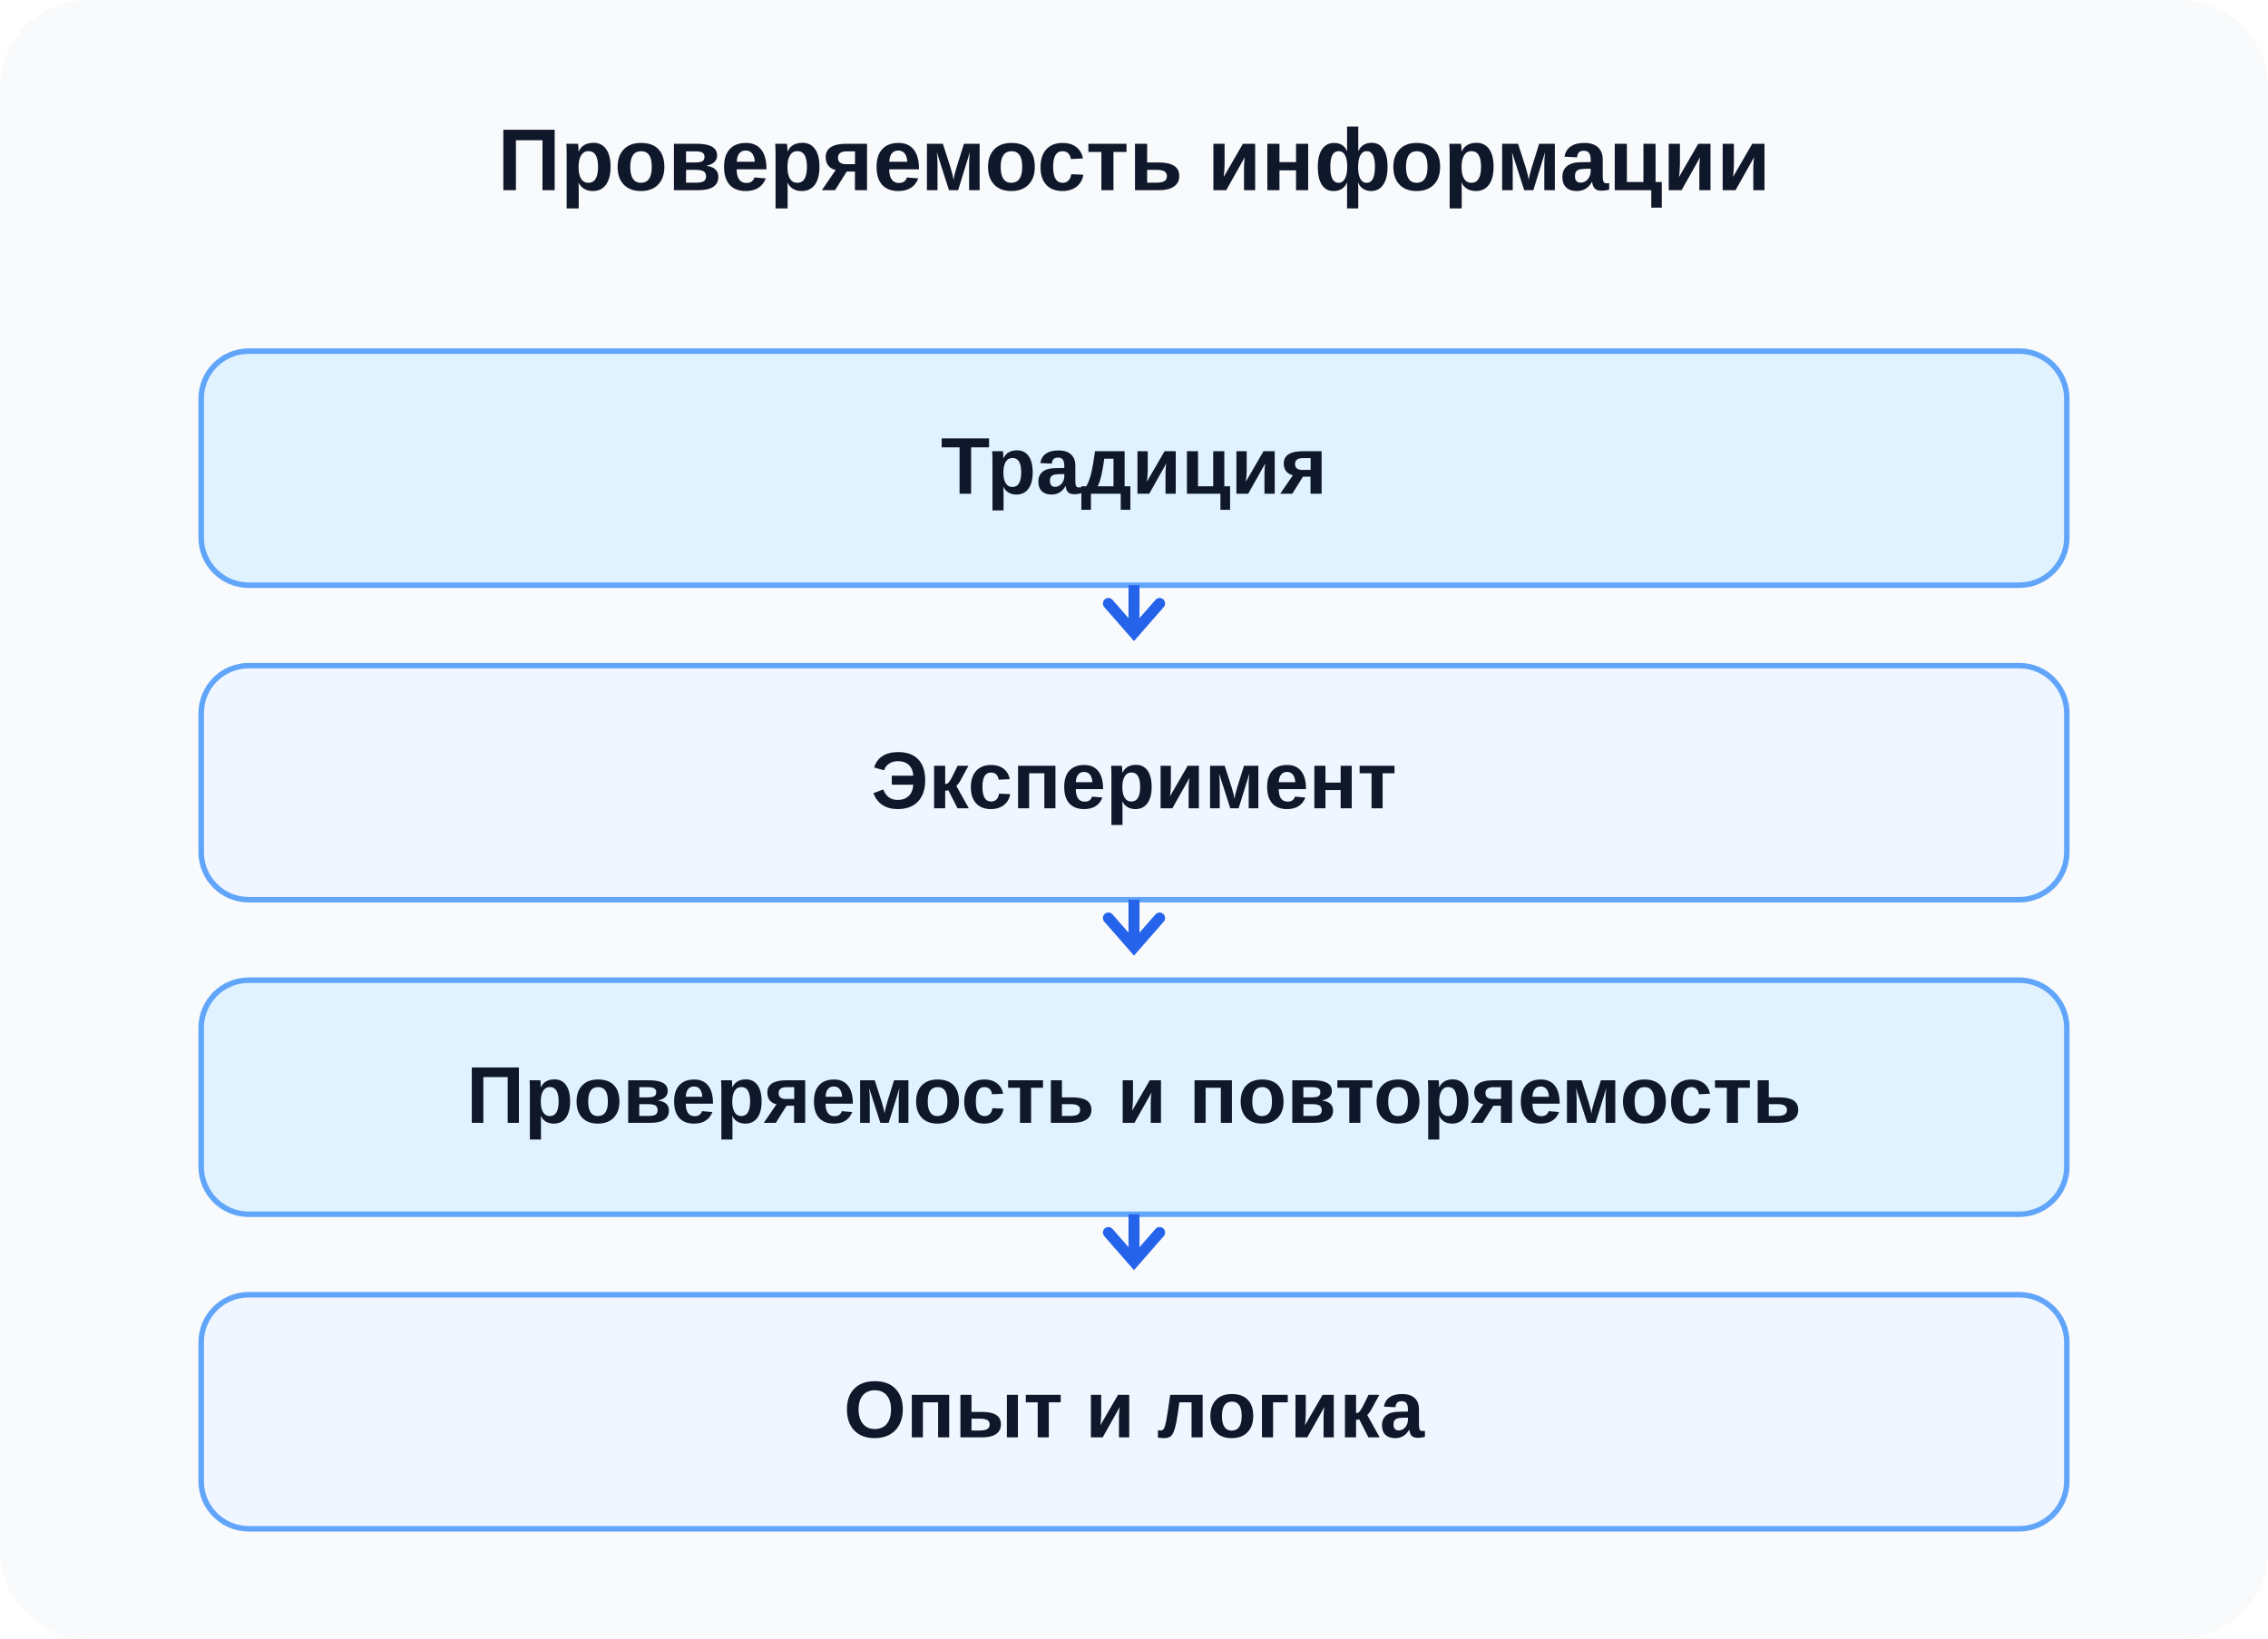
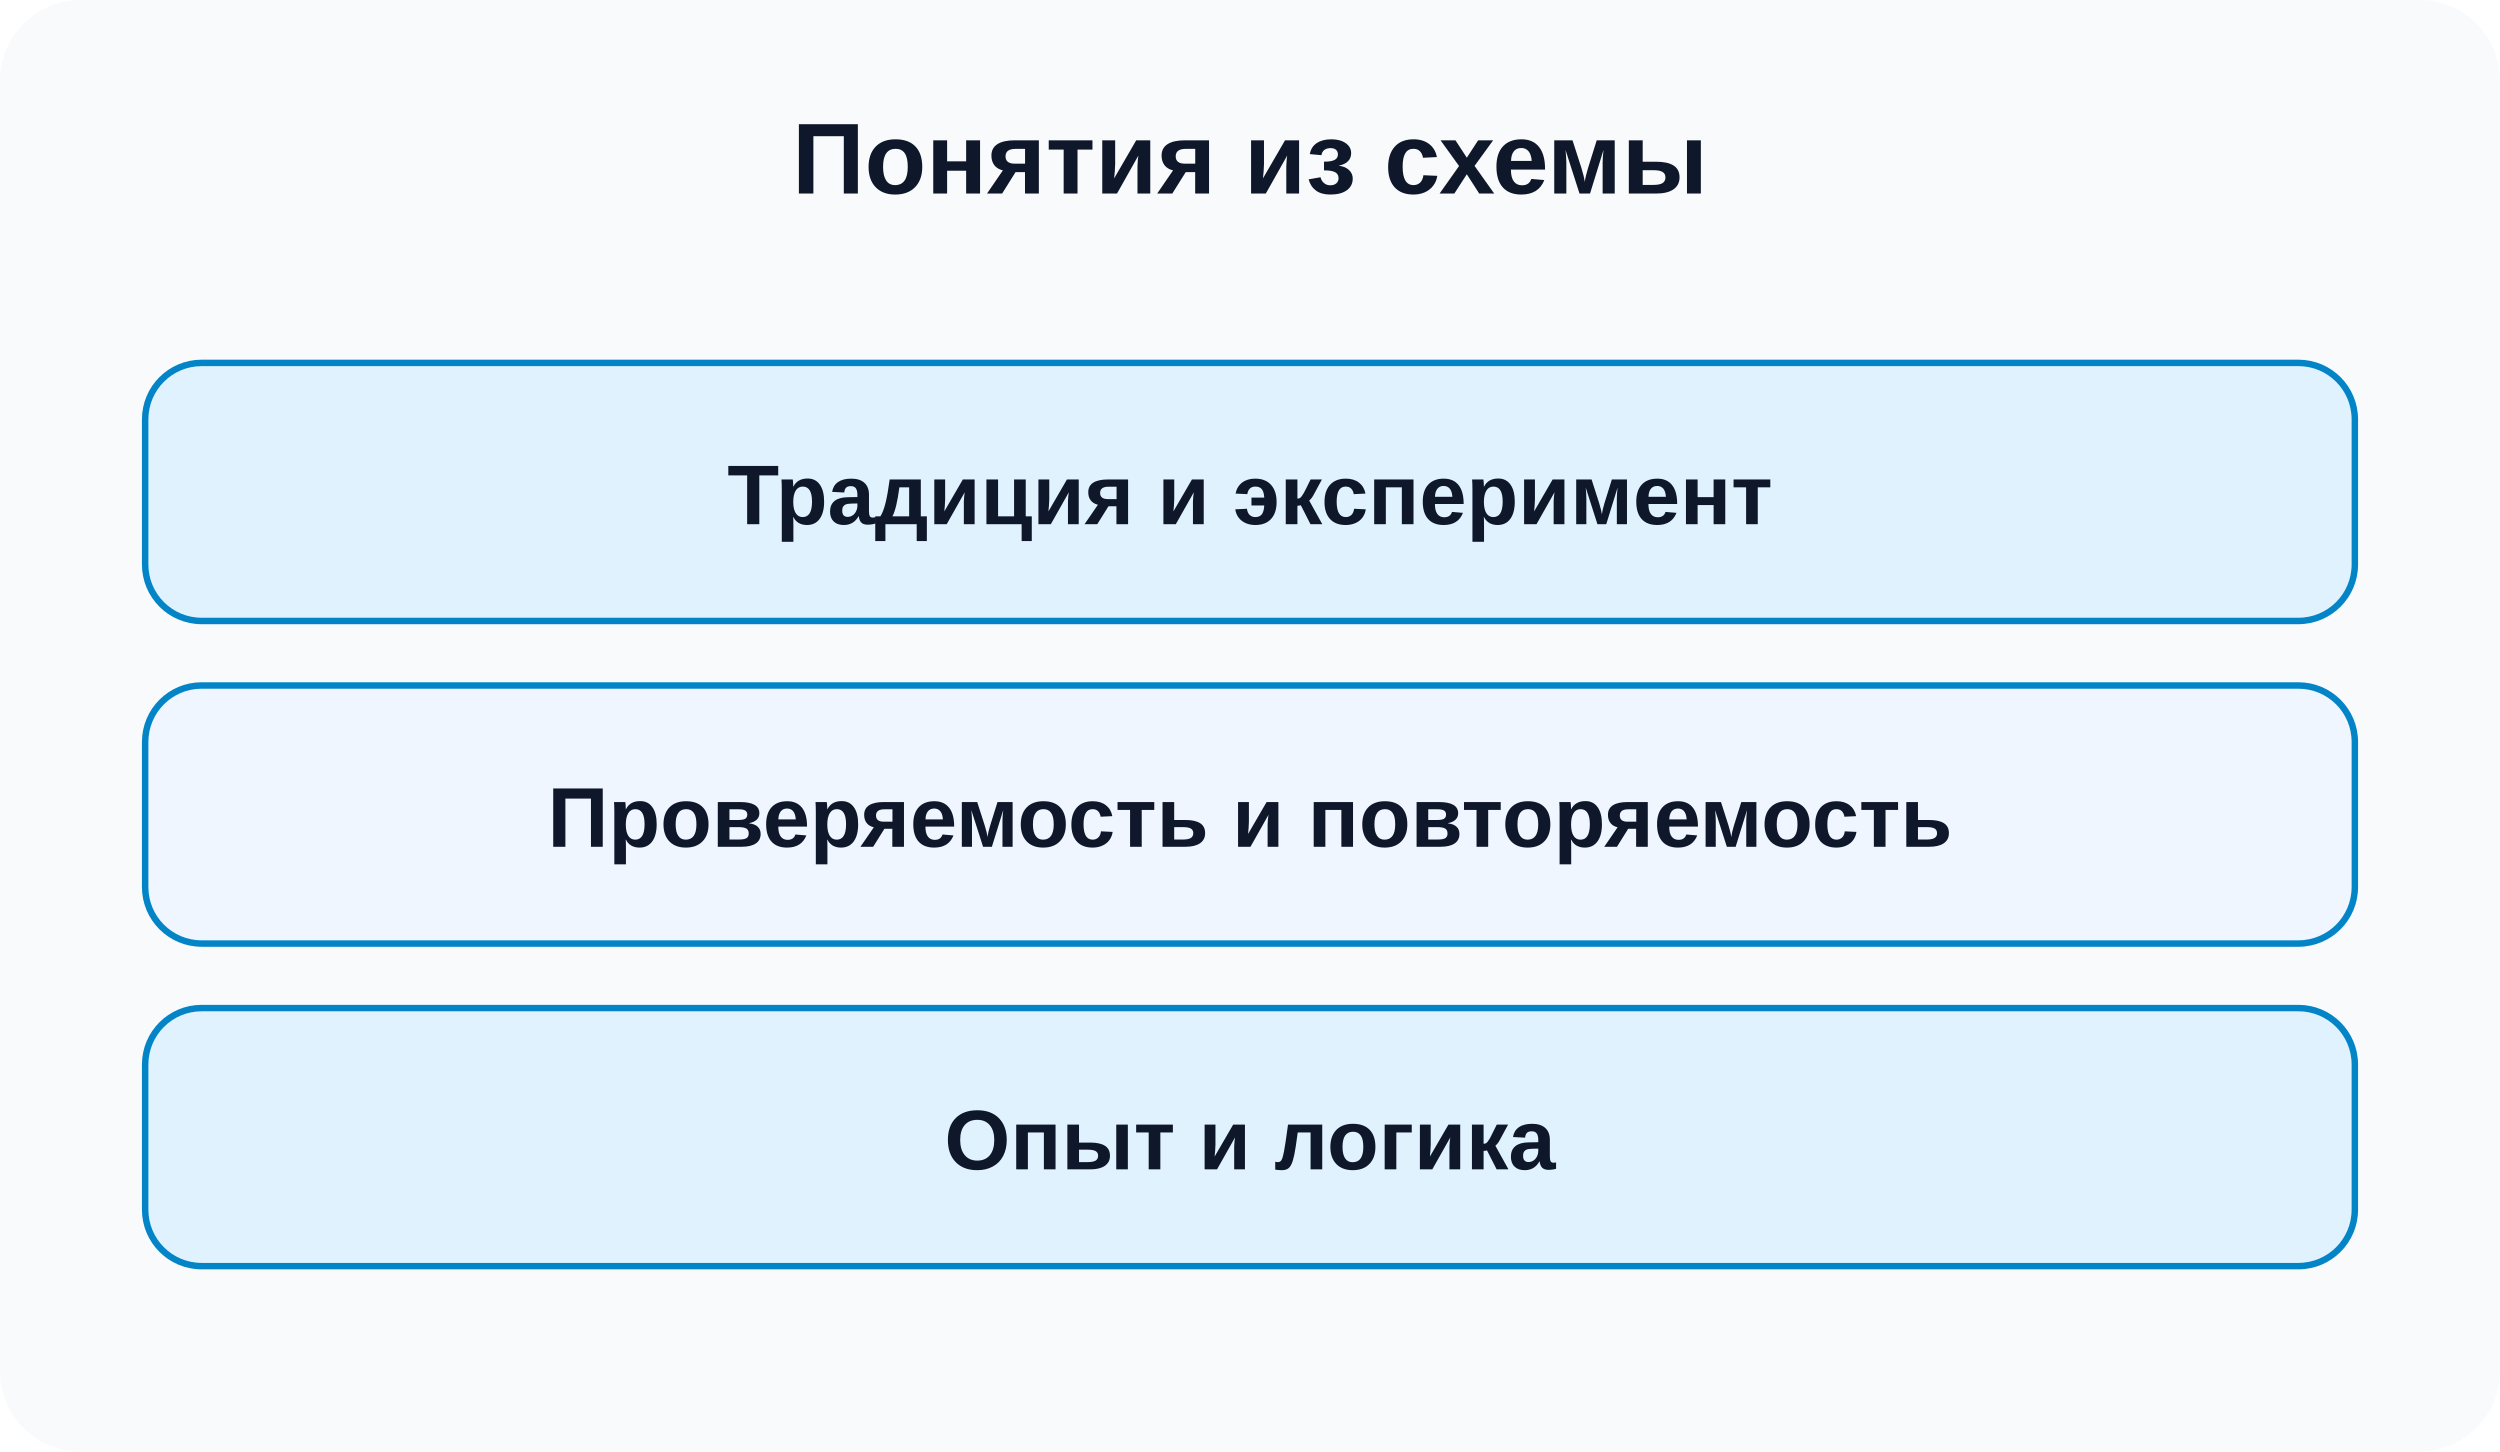
- <svg xmlns="http://www.w3.org/2000/svg" width="620" height="448" viewBox="0 0 620 448" role="img" aria-labelledby="title desc">
-   <rect width="620" height="448" rx="24" fill="#f8fafc" />
-   <text x="310" y="52" text-anchor="middle" font-family="Arial,DejaVu Sans,sans-serif" font-size="24" font-weight="700" fill="#0f172a">Проверяемость информации</text>
-   <rect x="55" y="96" width="510" height="64" rx="13" fill="#e0f2fe" stroke="#60a5fa" stroke-width="1.5" />
-   <text x="310" y="135" text-anchor="middle" font-family="Arial,DejaVu Sans,sans-serif" font-size="22" font-weight="600" fill="#0f172a">Традиция</text>
-   <path d="M310 160 V172" fill="none" stroke="#2563eb" stroke-width="3" />
-   <path d="M303 165 L310 173 L317 165" fill="none" stroke="#2563eb" stroke-width="3" stroke-linecap="round" />
-   <rect x="55" y="182" width="510" height="64" rx="13" fill="#eff6ff" stroke="#60a5fa" stroke-width="1.5" />
-   <text x="310" y="221" text-anchor="middle" font-family="Arial,DejaVu Sans,sans-serif" font-size="22" font-weight="600" fill="#0f172a">Эксперимент</text>
-   <path d="M310 246 V258" fill="none" stroke="#2563eb" stroke-width="3" />
-   <path d="M303 251 L310 259 L317 251" fill="none" stroke="#2563eb" stroke-width="3" stroke-linecap="round" />
-   <rect x="55" y="268" width="510" height="64" rx="13" fill="#e0f2fe" stroke="#60a5fa" stroke-width="1.5" />
-   <text x="310" y="307" text-anchor="middle" font-family="Arial,DejaVu Sans,sans-serif" font-size="22" font-weight="600" fill="#0f172a">Проверяемость и повторяемость</text>
-   <path d="M310 332 V344" fill="none" stroke="#2563eb" stroke-width="3" />
-   <path d="M303 337 L310 345 L317 337" fill="none" stroke="#2563eb" stroke-width="3" stroke-linecap="round" />
-   <rect x="55" y="354" width="510" height="64" rx="13" fill="#eff6ff" stroke="#60a5fa" stroke-width="1.5" />
-   <text x="310" y="393" text-anchor="middle" font-family="Arial,DejaVu Sans,sans-serif" font-size="22" font-weight="600" fill="#0f172a">Опыт и логика</text>
+ <svg xmlns="http://www.w3.org/2000/svg" viewBox="0 0 620 360" role="img" aria-labelledby="title desc">
+   <rect width="100%" height="100%" fill="#f8fafc" rx="20" />
+   <text x="310" y="48" fill="#0f172a" text-anchor="middle" font-family="Arial, sans-serif" font-size="25" font-weight="700">Понятия из схемы</text>
+   <rect x="36" y="90" width="548" height="64" rx="14" fill="#e0f2fe" stroke="#0284c7" stroke-width="1.6" />
+   <text x="310" y="130" fill="#0f172a" text-anchor="middle" font-family="Arial, sans-serif" font-size="21" font-weight="600">Традиция и эксперимент</text>
+   <rect x="36" y="170" width="548" height="64" rx="14" fill="#eff6ff" stroke="#0284c7" stroke-width="1.6" />
+   <text x="310" y="210" fill="#0f172a" text-anchor="middle" font-family="Arial, sans-serif" font-size="21" font-weight="600">Проверяемость и повторяемость</text>
+   <rect x="36" y="250" width="548" height="64" rx="14" fill="#e0f2fe" stroke="#0284c7" stroke-width="1.6" />
+   <text x="310" y="290" fill="#0f172a" text-anchor="middle" font-family="Arial, sans-serif" font-size="21" font-weight="600">Опыт и логика</text>
</svg>
